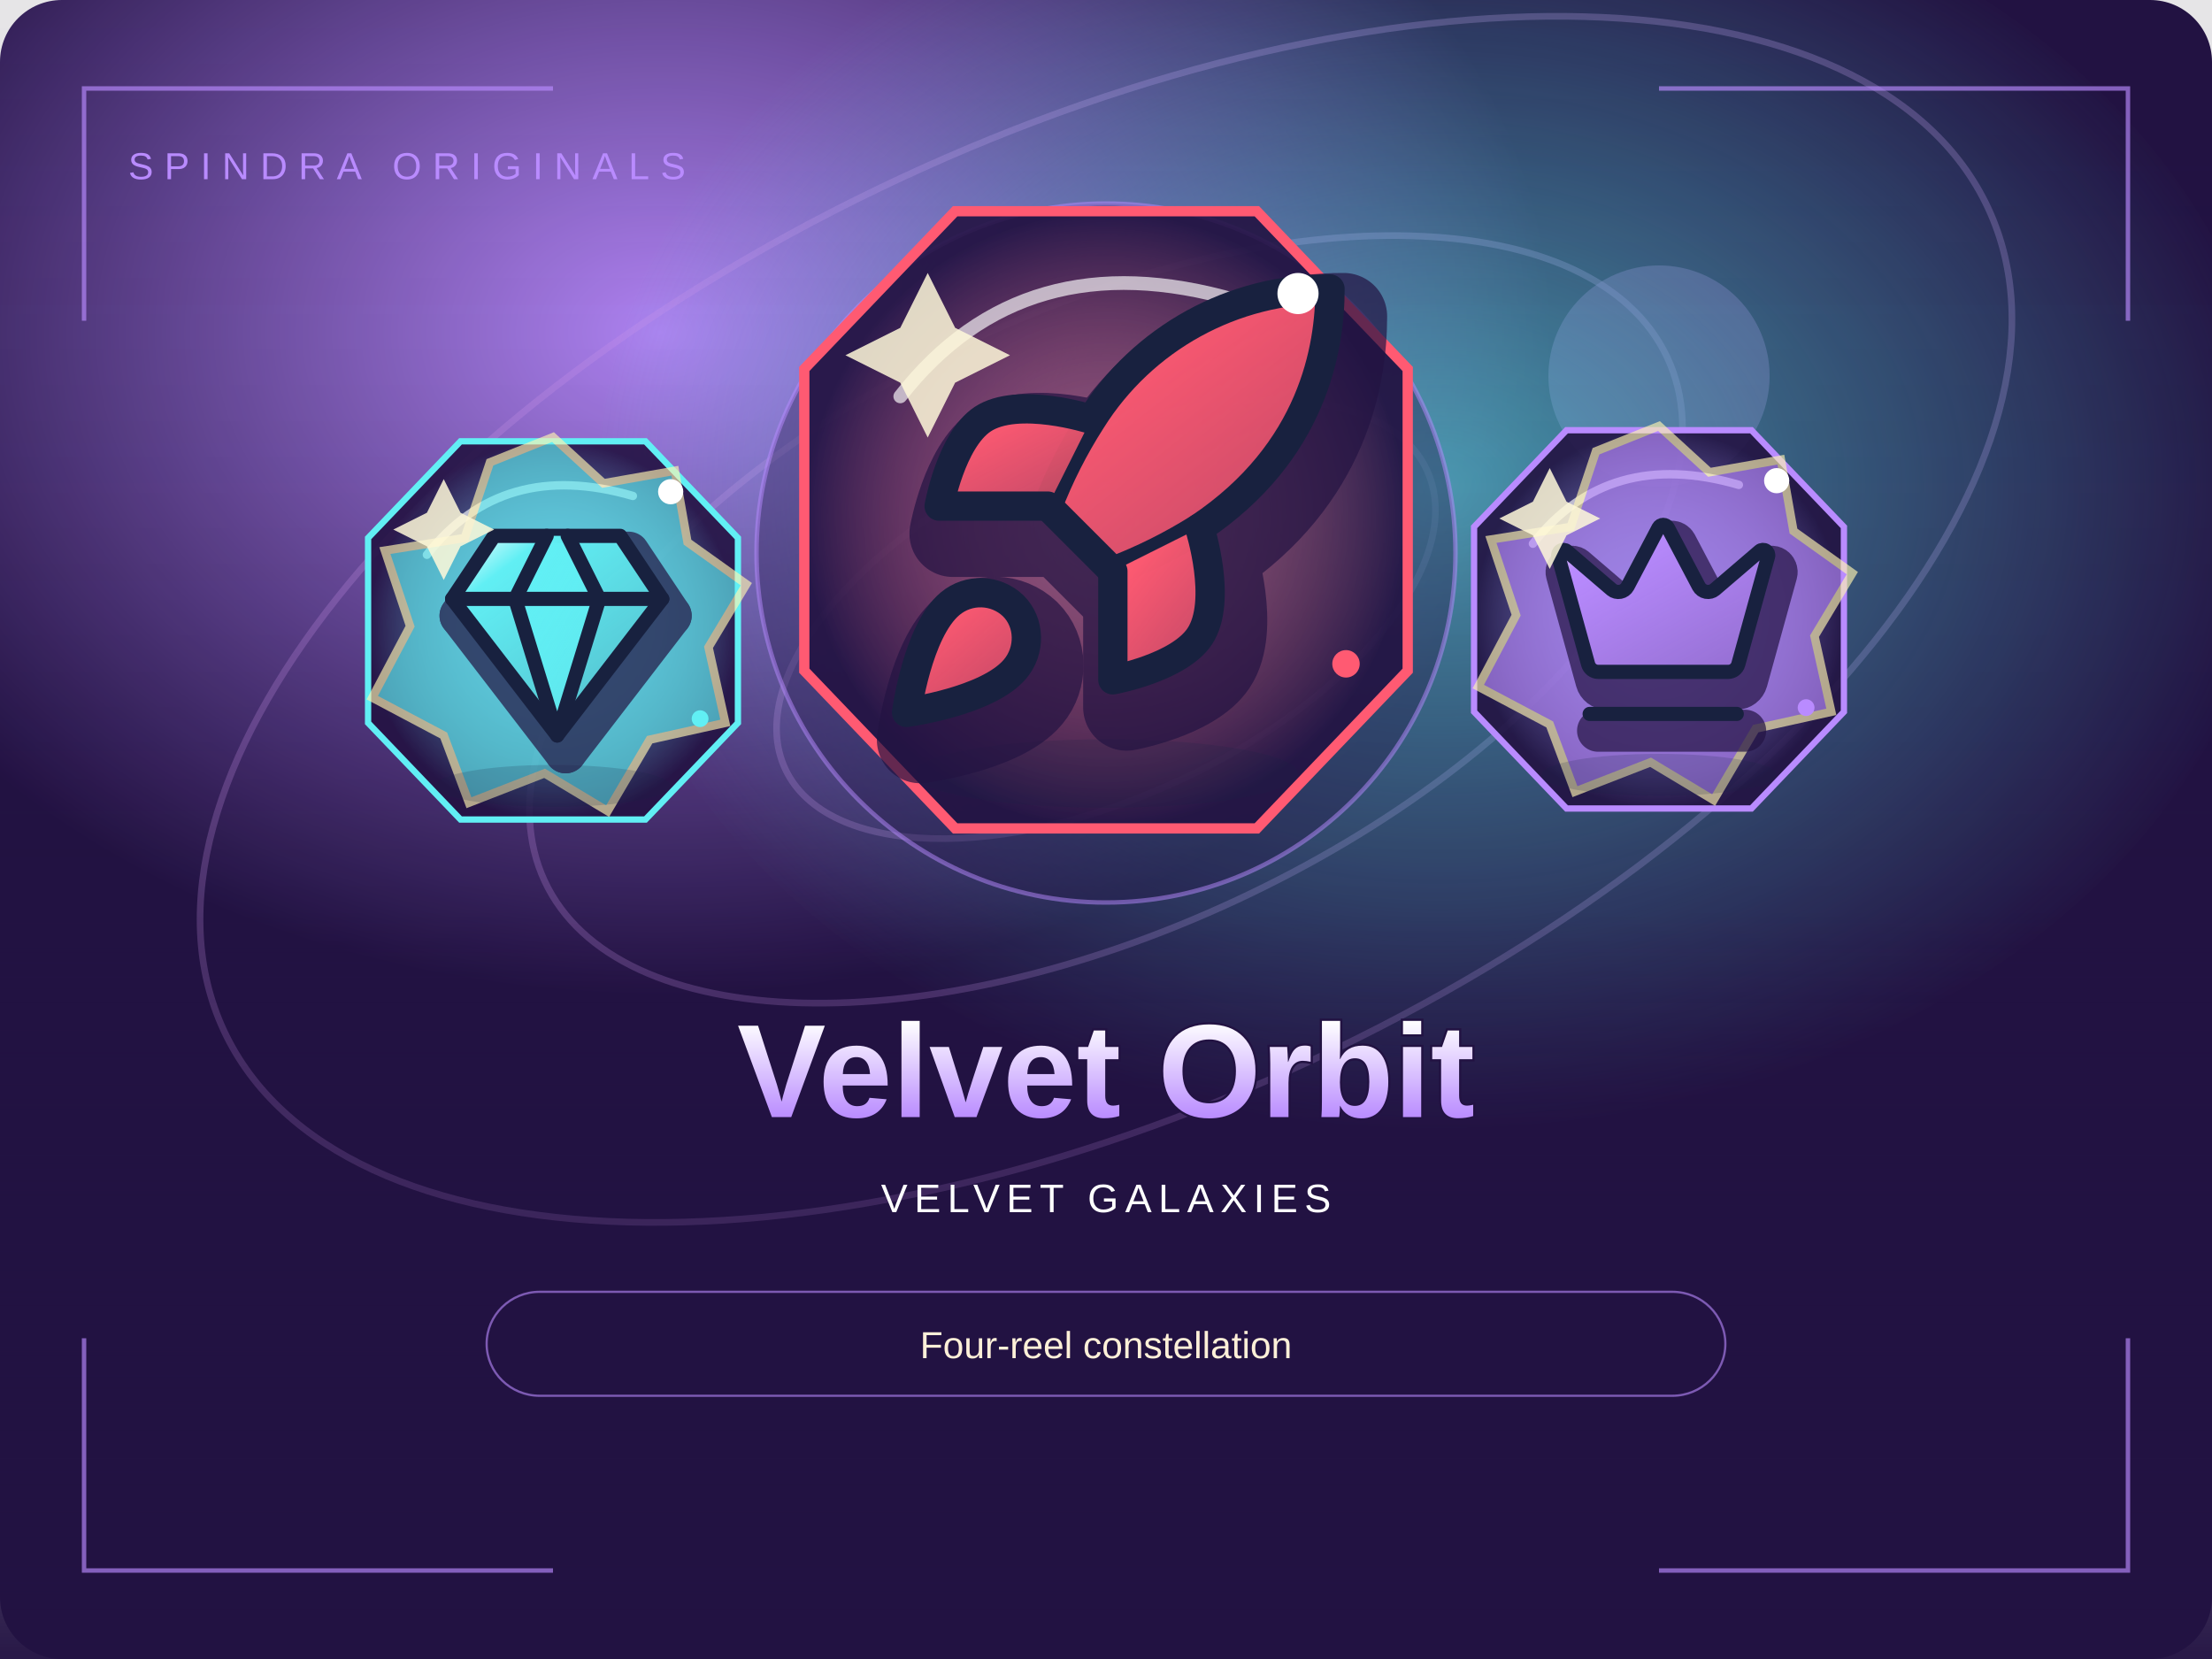
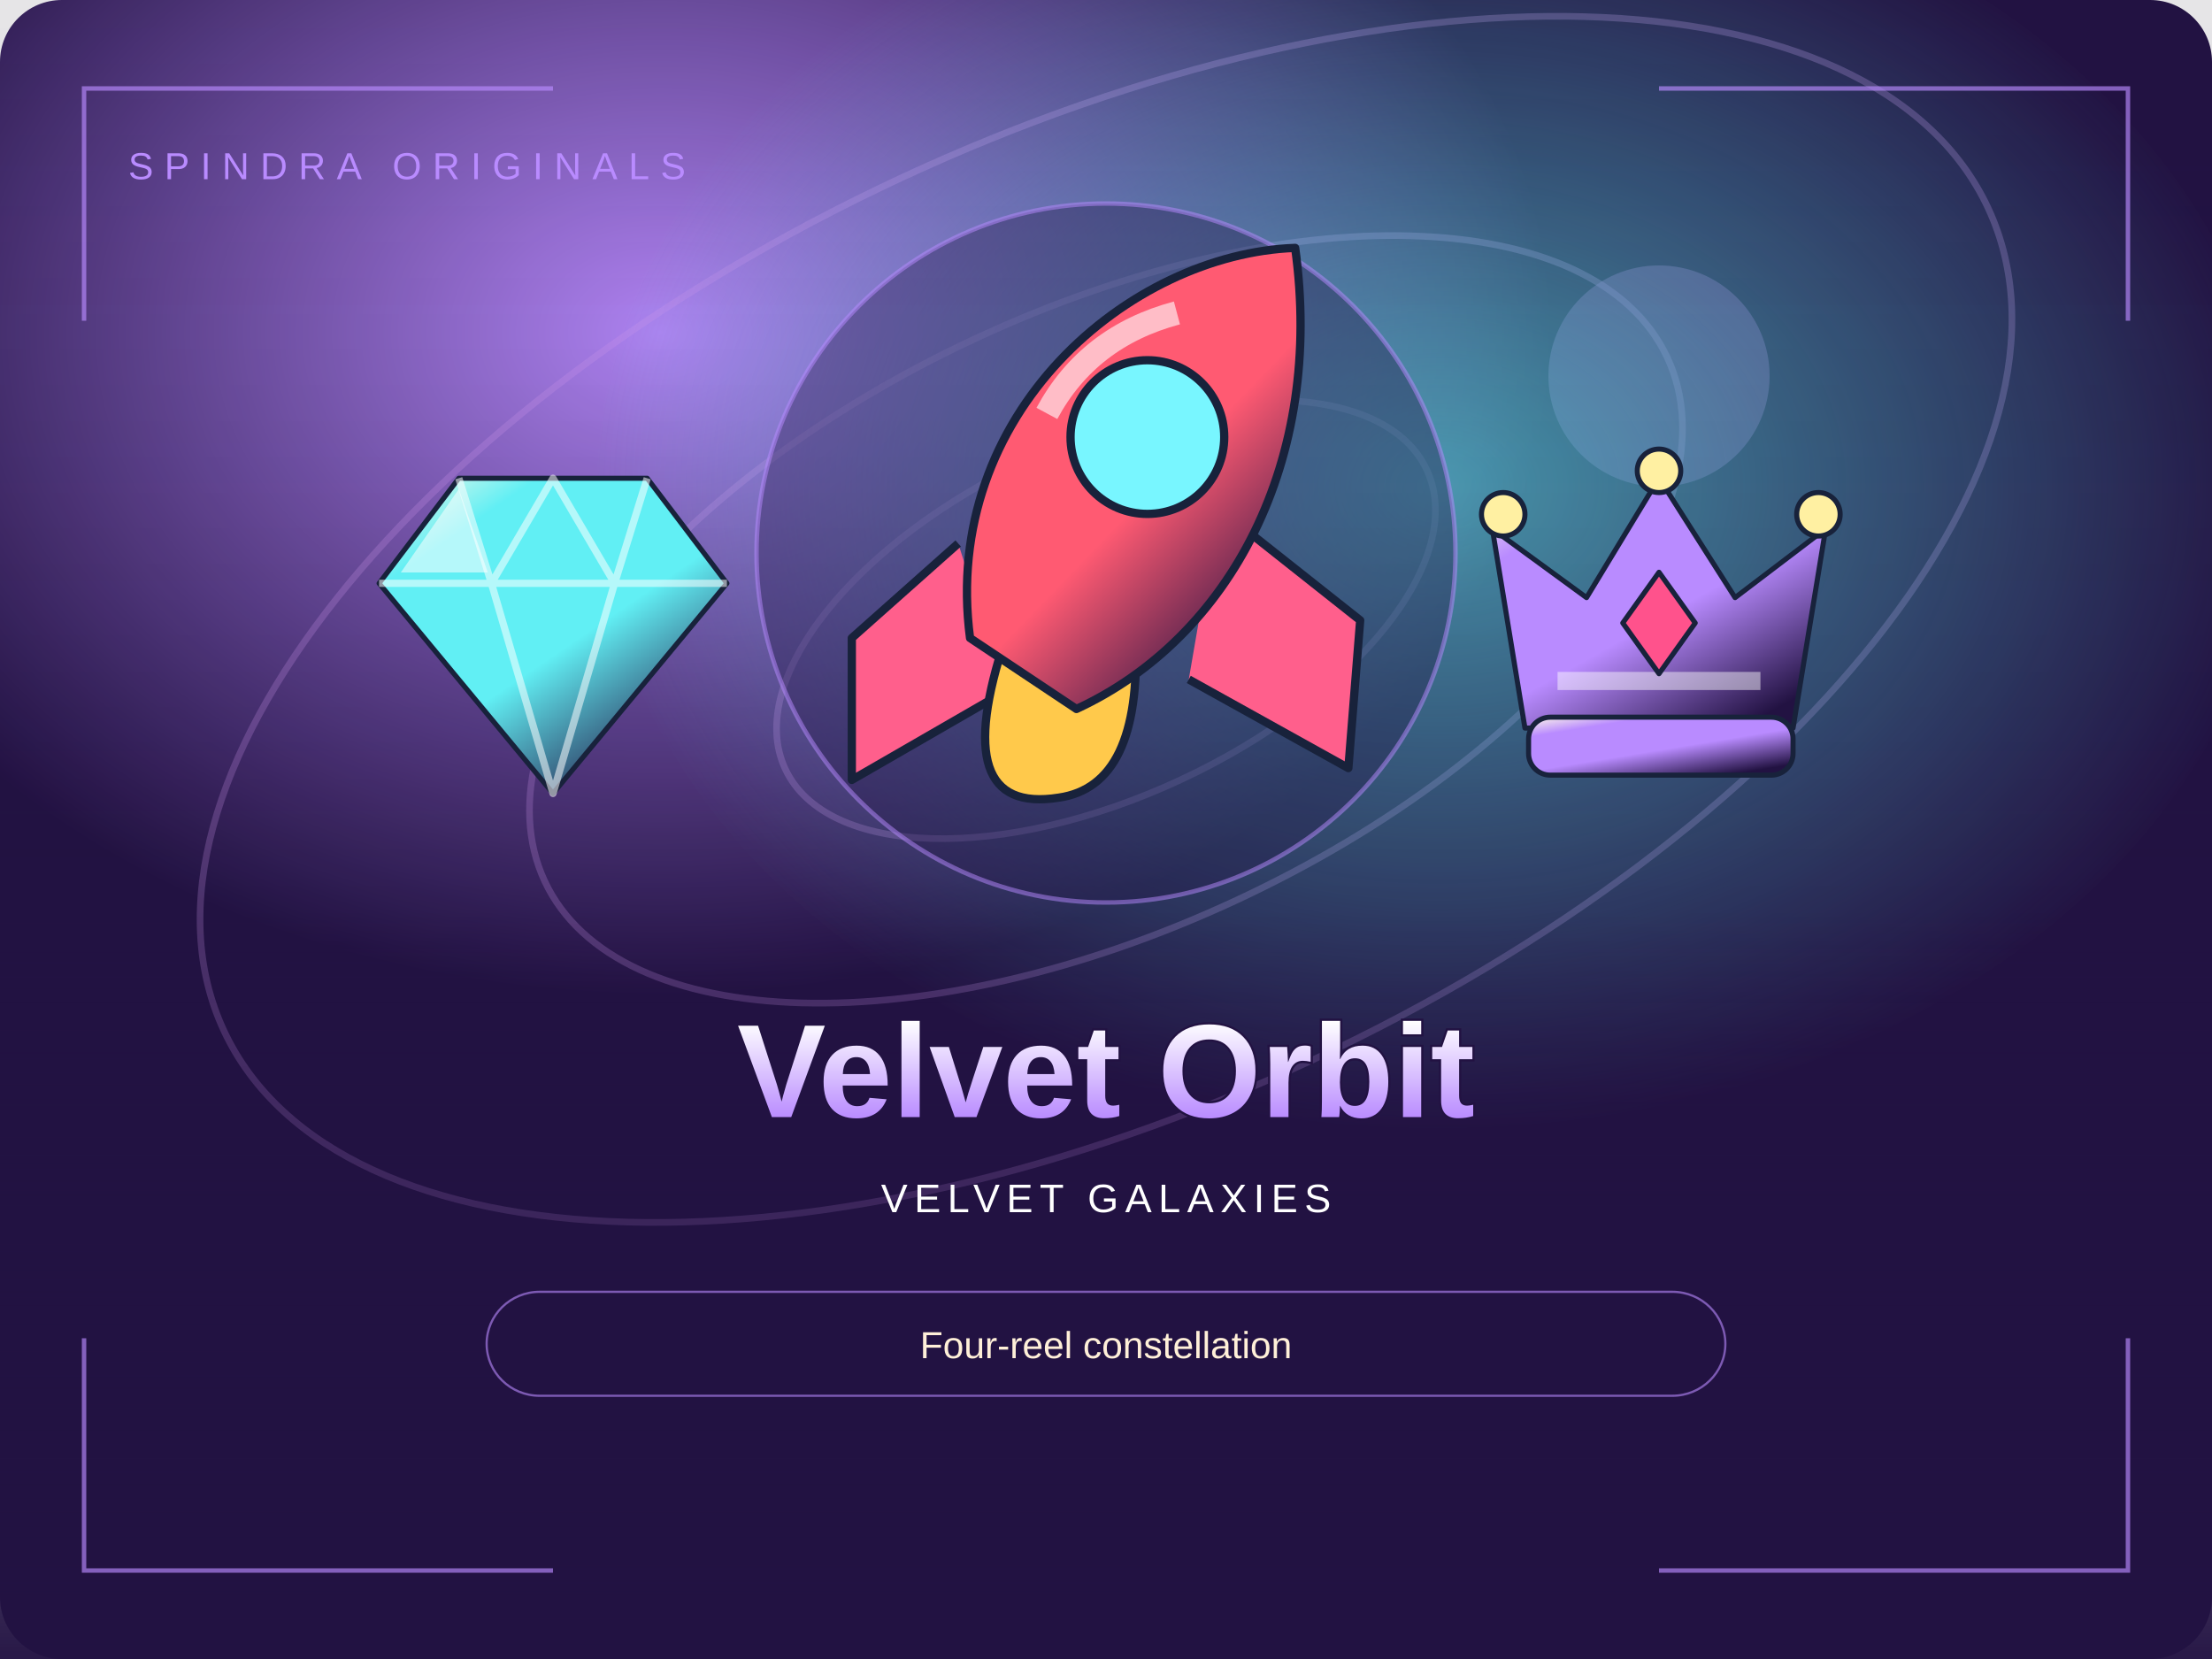
<svg xmlns="http://www.w3.org/2000/svg" width="1000" height="750" viewBox="0 0 1000 750">
  <defs>
    <radialGradient id="cover-bg" cx=".3" cy=".2" r="1">
      <stop stop-color="#b98bff" />
      <stop offset=".4" stop-color="#221242" />
      <stop offset="1" stop-color="#221242" />
    </radialGradient>
    <radialGradient id="cover-halo">
      <stop stop-color="#61eff4" stop-opacity=".65" />
      <stop offset="1" stop-color="#61eff4" stop-opacity="0" />
    </radialGradient>
    <linearGradient id="cover-shade" x2="0" y2="1">
      <stop stop-color="#221242" stop-opacity=".05" />
      <stop offset=".55" stop-color="#221242" stop-opacity=".15" />
      <stop offset="1" stop-color="#221242" stop-opacity=".97" />
    </linearGradient>
    <linearGradient id="title-ink" x2="0" y2="1">
      <stop stop-color="#ffffff" />
      <stop offset="1" stop-color="#b98bff" />
    </linearGradient>
  </defs>
  <rect width="1000" height="750" rx="28" fill="url(#cover-bg)" />
  <g opacity=".8">
    <svg x="0" y="0" width="1000" height="650" class="slot-scenery scenery-cosmos" viewBox="0 0 1000 650" preserveAspectRatio="xMidYMid slice" aria-hidden="true">
      <ellipse cx="500" cy="280" rx="160" ry="80" fill="none" stroke="#db9ffa55" stroke-width="3" transform="rotate(-25 500 280)" />
      <ellipse cx="500" cy="280" rx="280" ry="140" fill="none" stroke="#db9ffa55" stroke-width="3" transform="rotate(-25 500 280)" />
      <ellipse cx="500" cy="280" rx="440" ry="220" fill="none" stroke="#db9ffa55" stroke-width="3" transform="rotate(-25 500 280)" />
      <circle cx="750" cy="170" r="50" fill="#bd7adc66" />
    </svg>
  </g>
  <ellipse cx="650" cy="220" rx="380" ry="290" fill="url(#cover-halo)" />
  <rect width="1000" height="750" fill="url(#cover-shade)" />
  <path d="M38 145V40H250M750 40H962V145M38 605V710H250M750 710H962V605" fill="none" stroke="#b98bff" stroke-width="2" opacity=".65" />
  <circle cx="500" cy="250" r="158" fill="#221242" fill-opacity=".35" stroke="#b98bff" stroke-width="2" stroke-opacity=".5" />
-   <svg x="155" y="190" width="190" height="190" class="symbol-frame" viewBox="0 0 100 100" aria-hidden="true">
+   <svg x="155" y="190" width="190" height="190" class="symbol-frame" viewBox="-8 -8 116 116" aria-hidden="true">
    <defs>
-       <radialGradient id="velvet-orbit-5-155-R0-medal">
-         <stop stop-color="#61eff4" stop-opacity=".35" />
-         <stop offset="1" stop-color="#221242" stop-opacity=".9" />
-       </radialGradient>
-       <linearGradient id="velvet-orbit-5-155-R0" x1="0" y1="0" x2=".8" y2="1">
-         <stop stop-color="#ffffff" />
+       <linearGradient id="velvet-orbit-5-155-R0" x1="0" y1="0" x2=".75" y2="1">
+         <stop stop-color="#fff9e8" />
        <stop offset=".22" stop-color="#61eff4" />
-         <stop offset="1" stop-color="#61eff4" stop-opacity=".7" />
+         <stop offset=".6" stop-color="#61eff4" />
+         <stop offset="1" stop-color="#221242" />
      </linearGradient>
    </defs>
-     <path d="M28 5H72L94 28V72L72 95H28L6 72V28Z" fill="url(#velvet-orbit-5-155-R0-medal)" stroke="#61eff4" stroke-width="1.5" />
-     <path d="M20 32Q38 9 69 18" fill="none" stroke="#ffffff" stroke-opacity=".65" stroke-width="2" stroke-linecap="round" />
-     <path d="M50 4L62 15L79 12L82 29L96 39L87 54L91 72L73 76L63 93L48 84L30 91L24 75L7 66L16 49L10 31L29 28L35 10Z" fill="#61eff4" stroke="#fff4b1" stroke-width="2" opacity=".65" />
-     <ellipse cx="50" cy="87" rx="28" ry="5" fill="#172243" opacity=".18" />
-     <svg width="60" height="60" viewBox="0 0 24 24" fill="#221242" stroke="#221242" stroke-width="4" stroke-linecap="round" stroke-linejoin="round" class="lucide lucide-gem" x="23" y="24" opacity=".7">
-       <path d="M6 3h12l4 6-10 13L2 9Z" />
-       <path d="M11 3 8 9l4 13 4-13-3-6" />
-       <path d="M2 9h20" />
-     </svg>
-     <svg width="60" height="60" viewBox="0 0 24 24" fill="url(#velvet-orbit-5-155-R0)" stroke="#18213f" stroke-width="1.35" stroke-linecap="round" stroke-linejoin="round" class="lucide lucide-gem" x="21" y="20">
-       <path d="M6 3h12l4 6-10 13L2 9Z" />
-       <path d="M11 3 8 9l4 13 4-13-3-6" />
-       <path d="M2 9h20" />
-     </svg>
-     <path d="M20 22L24 14L28 22L36 26L28 30L24 38L20 30L12 26Z" fill="#fff9d9" opacity=".85" />
-     <circle cx="78" cy="17" r="3" fill="#fff" />
-     <circle cx="85" cy="71" r="2" fill="#61eff4" />
+     <g class="slot-object object-gem" fill="url(#velvet-orbit-5-155-R0)" stroke="#18223b" stroke-width="1.4" stroke-linejoin="round">
+       <path d="M24 8h52l22 29-48 58L2 37Z" />
+       <path d="M24 8l9 29L50 95 67 37 76 8M2 37h96M33 37L50 8l17 29" fill="none" stroke="#fff8" stroke-width="2" />
+       <path d="M24 11L8 34h24Z" fill="#fff8" stroke="none" />
+     </g>
  </svg>
-   <svg x="655" y="185" width="190" height="190" class="symbol-frame" viewBox="0 0 100 100" aria-hidden="true">
+   <svg x="655" y="185" width="190" height="190" class="symbol-frame" viewBox="-8 -8 116 116" aria-hidden="true">
    <defs>
-       <radialGradient id="velvet-orbit-6-655-R0-medal">
-         <stop stop-color="#b98bff" stop-opacity=".35" />
-         <stop offset="1" stop-color="#221242" stop-opacity=".9" />
-       </radialGradient>
-       <linearGradient id="velvet-orbit-6-655-R0" x1="0" y1="0" x2=".8" y2="1">
-         <stop stop-color="#ffffff" />
+       <linearGradient id="velvet-orbit-6-655-R0" x1="0" y1="0" x2=".75" y2="1">
+         <stop stop-color="#fff9e8" />
        <stop offset=".22" stop-color="#b98bff" />
-         <stop offset="1" stop-color="#b98bff" stop-opacity=".7" />
+         <stop offset=".6" stop-color="#b98bff" />
+         <stop offset="1" stop-color="#221242" />
      </linearGradient>
    </defs>
-     <path d="M28 5H72L94 28V72L72 95H28L6 72V28Z" fill="url(#velvet-orbit-6-655-R0-medal)" stroke="#b98bff" stroke-width="1.5" />
-     <path d="M20 32Q38 9 69 18" fill="none" stroke="#ffffff" stroke-opacity=".65" stroke-width="2" stroke-linecap="round" />
-     <path d="M50 4L62 15L79 12L82 29L96 39L87 54L91 72L73 76L63 93L48 84L30 91L24 75L7 66L16 49L10 31L29 28L35 10Z" fill="#b98bff" stroke="#fff4b1" stroke-width="2" opacity=".65" />
-     <ellipse cx="50" cy="87" rx="28" ry="5" fill="#172243" opacity=".18" />
-     <svg width="60" height="60" viewBox="0 0 24 24" fill="#221242" stroke="#221242" stroke-width="4" stroke-linecap="round" stroke-linejoin="round" class="lucide lucide-crown" x="23" y="24" opacity=".7">
-       <path d="M11.562 3.266a.5.5 0 0 1 .876 0L15.39 8.87a1 1 0 0 0 1.516.294L21.183 5.5a.5.5 0 0 1 .798.519l-2.834 10.246a1 1 0 0 1-.956.734H5.81a1 1 0 0 1-.957-.734L2.02 6.02a.5.5 0 0 1 .798-.519l4.276 3.664a1 1 0 0 0 1.516-.294z" />
-       <path d="M5 21h14" />
-     </svg>
-     <svg width="60" height="60" viewBox="0 0 24 24" fill="url(#velvet-orbit-6-655-R0)" stroke="#18213f" stroke-width="1.35" stroke-linecap="round" stroke-linejoin="round" class="lucide lucide-crown" x="21" y="20">
-       <path d="M11.562 3.266a.5.5 0 0 1 .876 0L15.39 8.87a1 1 0 0 0 1.516.294L21.183 5.5a.5.5 0 0 1 .798.519l-2.834 10.246a1 1 0 0 1-.956.734H5.81a1 1 0 0 1-.957-.734L2.02 6.02a.5.5 0 0 1 .798-.519l4.276 3.664a1 1 0 0 0 1.516-.294z" />
-       <path d="M5 21h14" />
-     </svg>
-     <path d="M20 22L24 14L28 22L36 26L28 30L24 38L20 30L12 26Z" fill="#fff9d9" opacity=".85" />
-     <circle cx="78" cy="17" r="3" fill="#fff" />
-     <circle cx="85" cy="71" r="2" fill="#b98bff" />
+     <g class="slot-object object-crown" fill="url(#velvet-orbit-6-655-R0)" stroke="#18223b" stroke-width="1.4" stroke-linejoin="round">
+       <path d="M13 80L4 25l26 19L50 11l21 33 25-19-9 55Z" />
+       <rect x="14" y="77" width="73" height="16" rx="6" />
+       <path d="M22 67h56" stroke="#fff7" stroke-width="5" />
+       <path d="M50 37l10 14-10 14-10-14Z" fill="#ff528c" />
+       <circle cx="7" cy="21" r="6" fill="#fff0a2" />
+       <circle cx="50" cy="9" r="6" fill="#fff0a2" />
+       <circle cx="94" cy="21" r="6" fill="#fff0a2" />
+     </g>
  </svg>
-   <svg x="345" y="80" width="310" height="310" class="symbol-frame" viewBox="0 0 100 100" aria-hidden="true">
+   <svg x="345" y="80" width="310" height="310" class="symbol-frame" viewBox="-8 -8 116 116" aria-hidden="true">
    <defs>
-       <radialGradient id="velvet-orbit-3-345-R0-medal">
-         <stop stop-color="#ff5a72" stop-opacity=".35" />
-         <stop offset="1" stop-color="#221242" stop-opacity=".9" />
-       </radialGradient>
-       <linearGradient id="velvet-orbit-3-345-R0" x1="0" y1="0" x2=".8" y2="1">
-         <stop stop-color="#ffffff" />
+       <linearGradient id="velvet-orbit-3-345-R0" x1="0" y1="0" x2=".75" y2="1">
+         <stop stop-color="#fff9e8" />
        <stop offset=".22" stop-color="#ff5a72" />
-         <stop offset="1" stop-color="#ff5a72" stop-opacity=".7" />
+         <stop offset=".6" stop-color="#ff5a72" />
+         <stop offset="1" stop-color="#221242" />
      </linearGradient>
    </defs>
-     <path d="M28 5H72L94 28V72L72 95H28L6 72V28Z" fill="url(#velvet-orbit-3-345-R0-medal)" stroke="#ff5a72" stroke-width="1.5" />
-     <path d="M20 32Q38 9 69 18" fill="none" stroke="#ffffff" stroke-opacity=".65" stroke-width="2" stroke-linecap="round" />
-     <ellipse cx="50" cy="87" rx="28" ry="5" fill="#172243" opacity=".18" />
-     <svg width="76" height="76" viewBox="0 0 24 24" fill="#221242" stroke="#221242" stroke-width="4" stroke-linecap="round" stroke-linejoin="round" class="lucide lucide-rocket" x="15" y="14" opacity=".7">
-       <path d="M4.5 16.5c-1.5 1.26-2 5-2 5s3.74-.5 5-2c.71-.84.7-2.13-.09-2.91a2.18 2.18 0 0 0-2.91-.09z" />
-       <path d="m12 15-3-3a22 22 0 0 1 2-3.95A12.88 12.88 0 0 1 22 2c0 2.72-.78 7.5-6 11a22.35 22.35 0 0 1-4 2z" />
-       <path d="M9 12H4s.55-3.03 2-4c1.62-1.08 5 0 5 0" />
-       <path d="M12 15v5s3.03-.55 4-2c1.08-1.62 0-5 0-5" />
-     </svg>
-     <svg width="76" height="76" viewBox="0 0 24 24" fill="url(#velvet-orbit-3-345-R0)" stroke="#18213f" stroke-width="1.35" stroke-linecap="round" stroke-linejoin="round" class="lucide lucide-rocket" x="13" y="10">
-       <path d="M4.5 16.5c-1.5 1.26-2 5-2 5s3.74-.5 5-2c.71-.84.7-2.13-.09-2.91a2.18 2.18 0 0 0-2.91-.09z" />
-       <path d="m12 15-3-3a22 22 0 0 1 2-3.95A12.88 12.88 0 0 1 22 2c0 2.72-.78 7.5-6 11a22.35 22.35 0 0 1-4 2z" />
-       <path d="M9 12H4s.55-3.03 2-4c1.62-1.08 5 0 5 0" />
-       <path d="M12 15v5s3.03-.55 4-2c1.08-1.62 0-5 0-5" />
-     </svg>
-     <path d="M20 22L24 14L28 22L36 26L28 30L24 38L20 30L12 26Z" fill="#fff9d9" opacity=".85" />
-     <circle cx="78" cy="17" r="3" fill="#fff" />
-     <circle cx="85" cy="71" r="2" fill="#ff5a72" />
+     <g class="slot-object object-rocket" fill="url(#velvet-orbit-3-345-R0)" stroke="#18223b" stroke-width="1.4" stroke-linejoin="round">
+       <path d="M25 54L7 70v24l26-15M69 48l24 19-2 25-27-15" fill="#ff5f8c" />
+       <path d="M33 70q-10 30 9 27 14-2 13-27" fill="#ffc94b" />
+       <path d="M27 70C22 32 54 5 82 4c5 36-11 66-37 78Z" />
+       <circle cx="57" cy="36" r="13" fill="#78f6ff" />
+       <path d="M40 32q7-13 22-17" fill="none" stroke="#fff9" stroke-width="4" />
+     </g>
  </svg>
  <text x="58" y="81" fill="#b98bff" font-size="17" font-family="Arial,sans-serif" letter-spacing="5">SPINDRA ORIGINALS</text>
  <text x="500" y="505" text-anchor="middle" fill="url(#title-ink)" stroke="#221242" stroke-width="2" paint-order="stroke" font-size="60" font-family="Arial,sans-serif" font-weight="900">Velvet Orbit</text>
  <text x="500" y="548" text-anchor="middle" fill="#fff" font-size="18" font-family="Arial,sans-serif" letter-spacing="3">VELVET GALAXIES</text>
  <rect x="220" y="584" width="560" height="47" rx="24" fill="#221242" fill-opacity=".85" stroke="#b98bff" stroke-opacity=".6" />
  <text x="500" y="614" text-anchor="middle" fill="#fff0d8" font-size="17" font-family="Arial,sans-serif">Four-reel constellation</text>
</svg>
